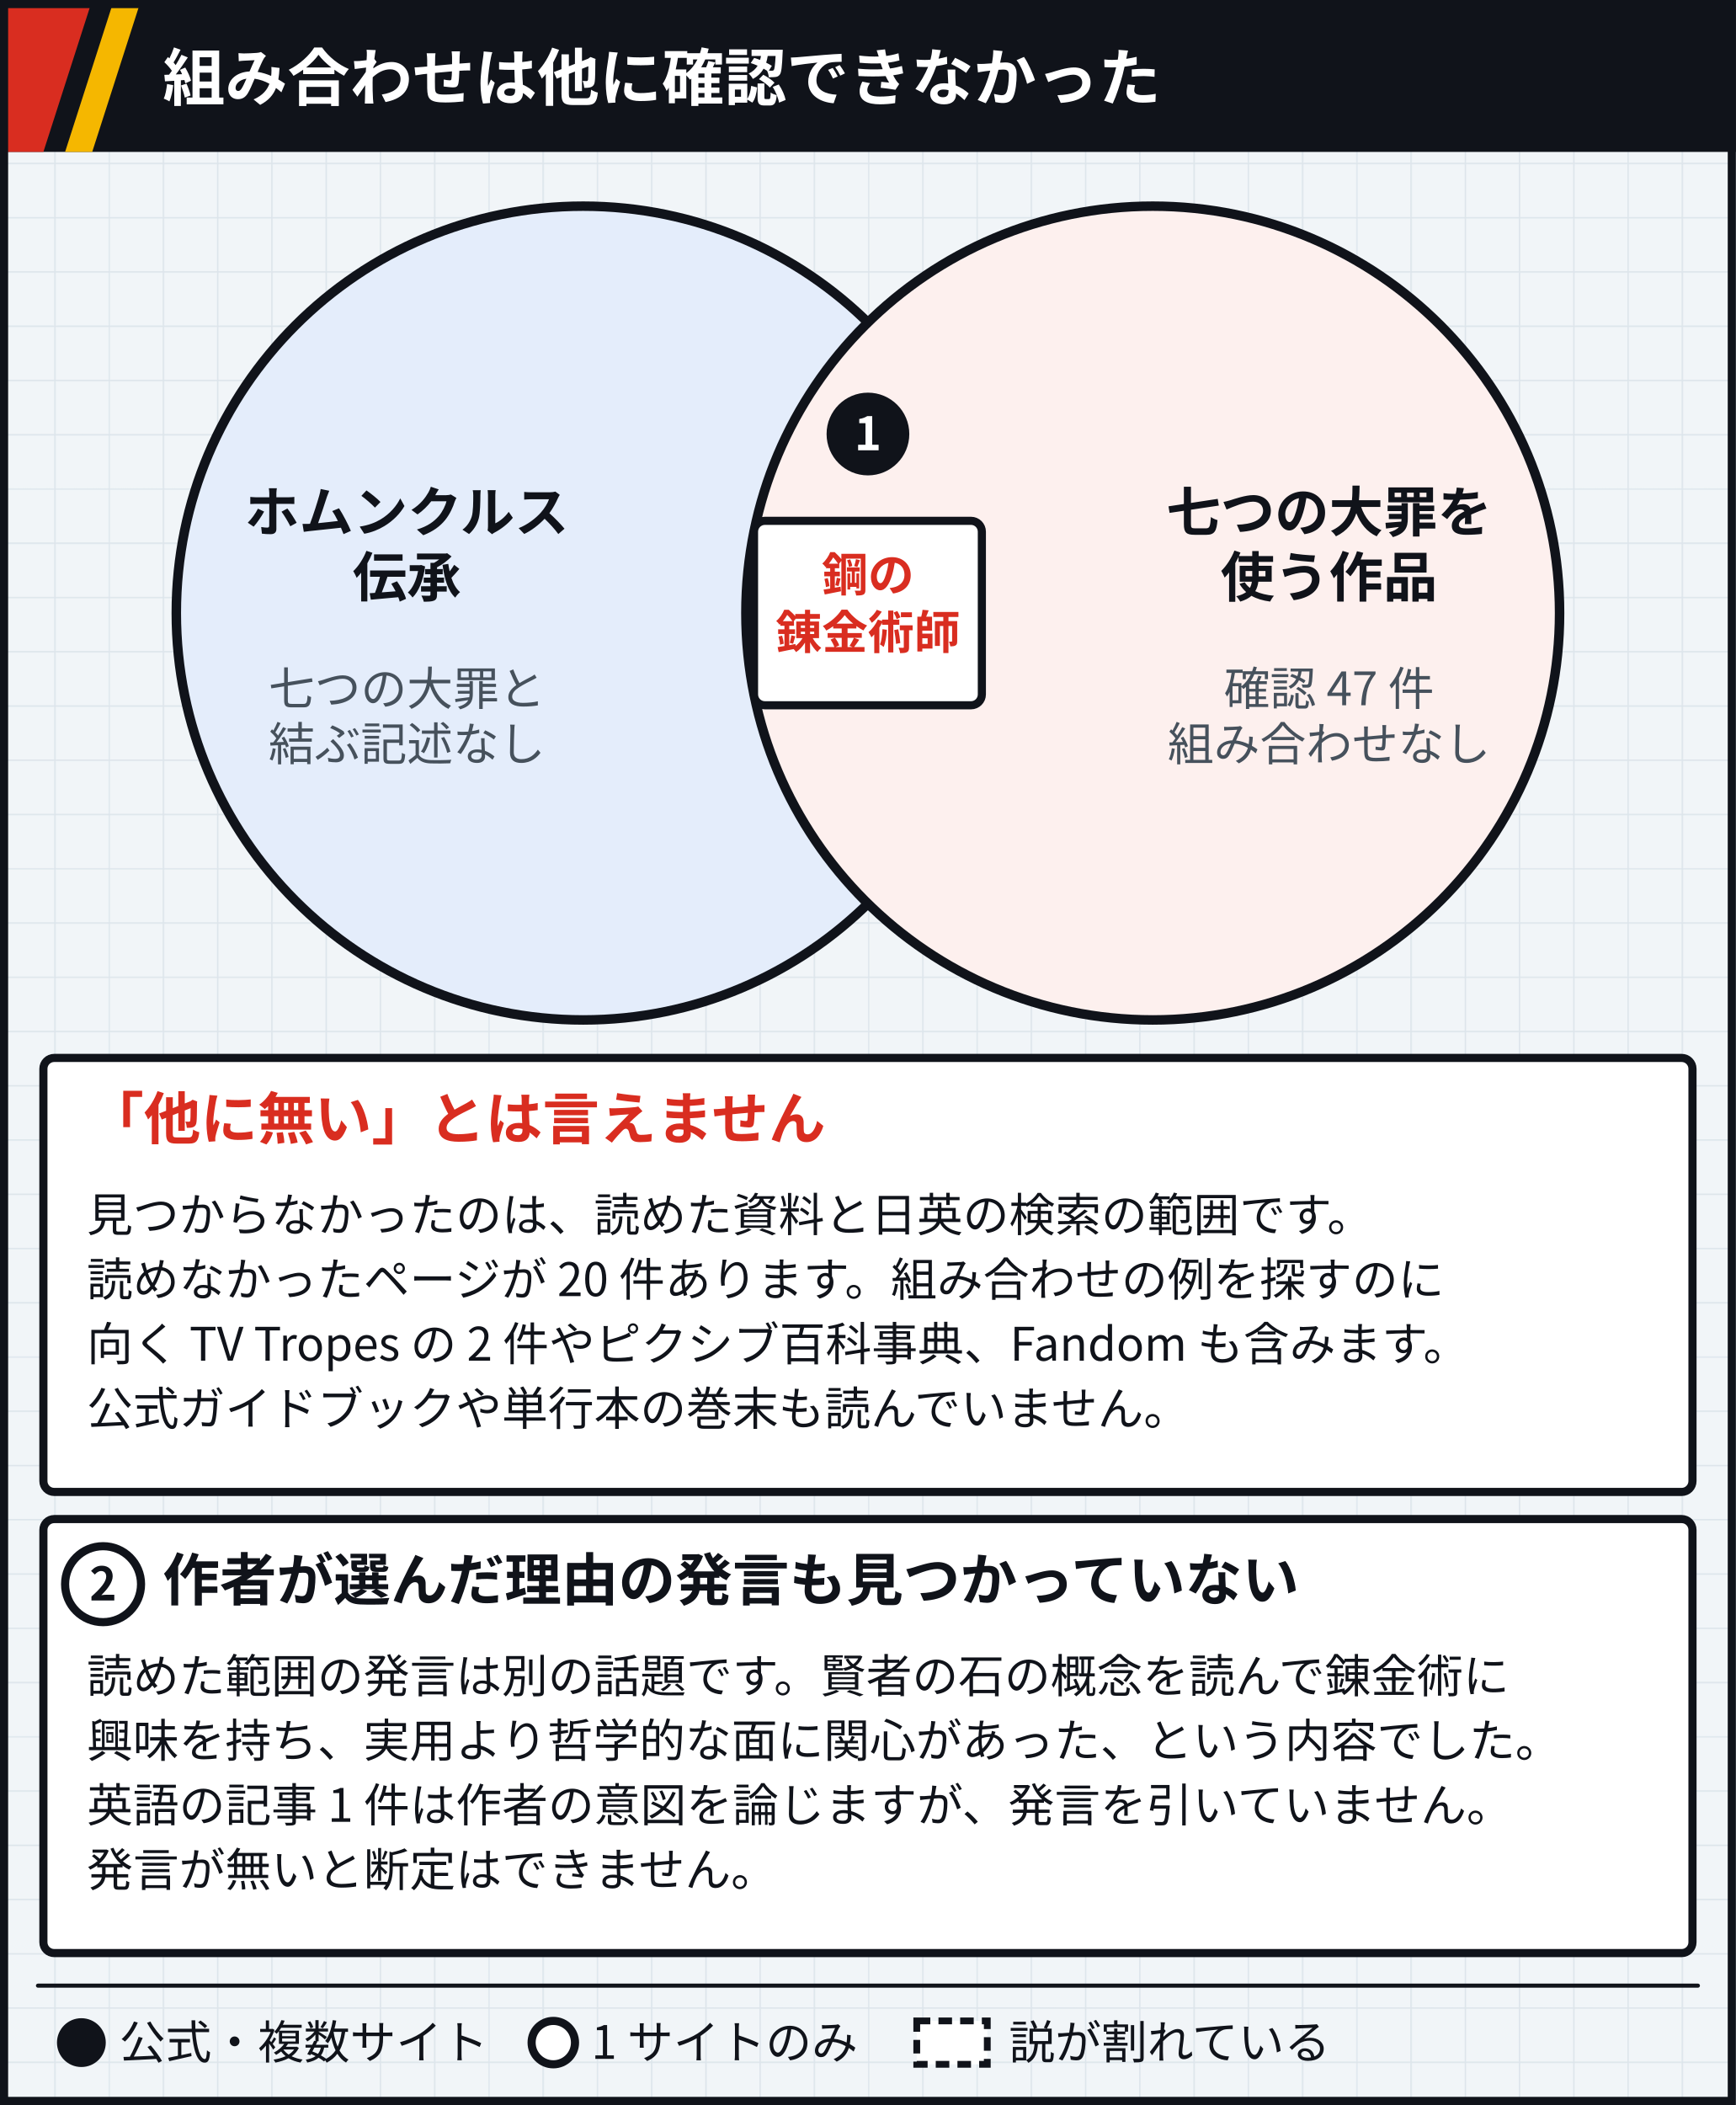
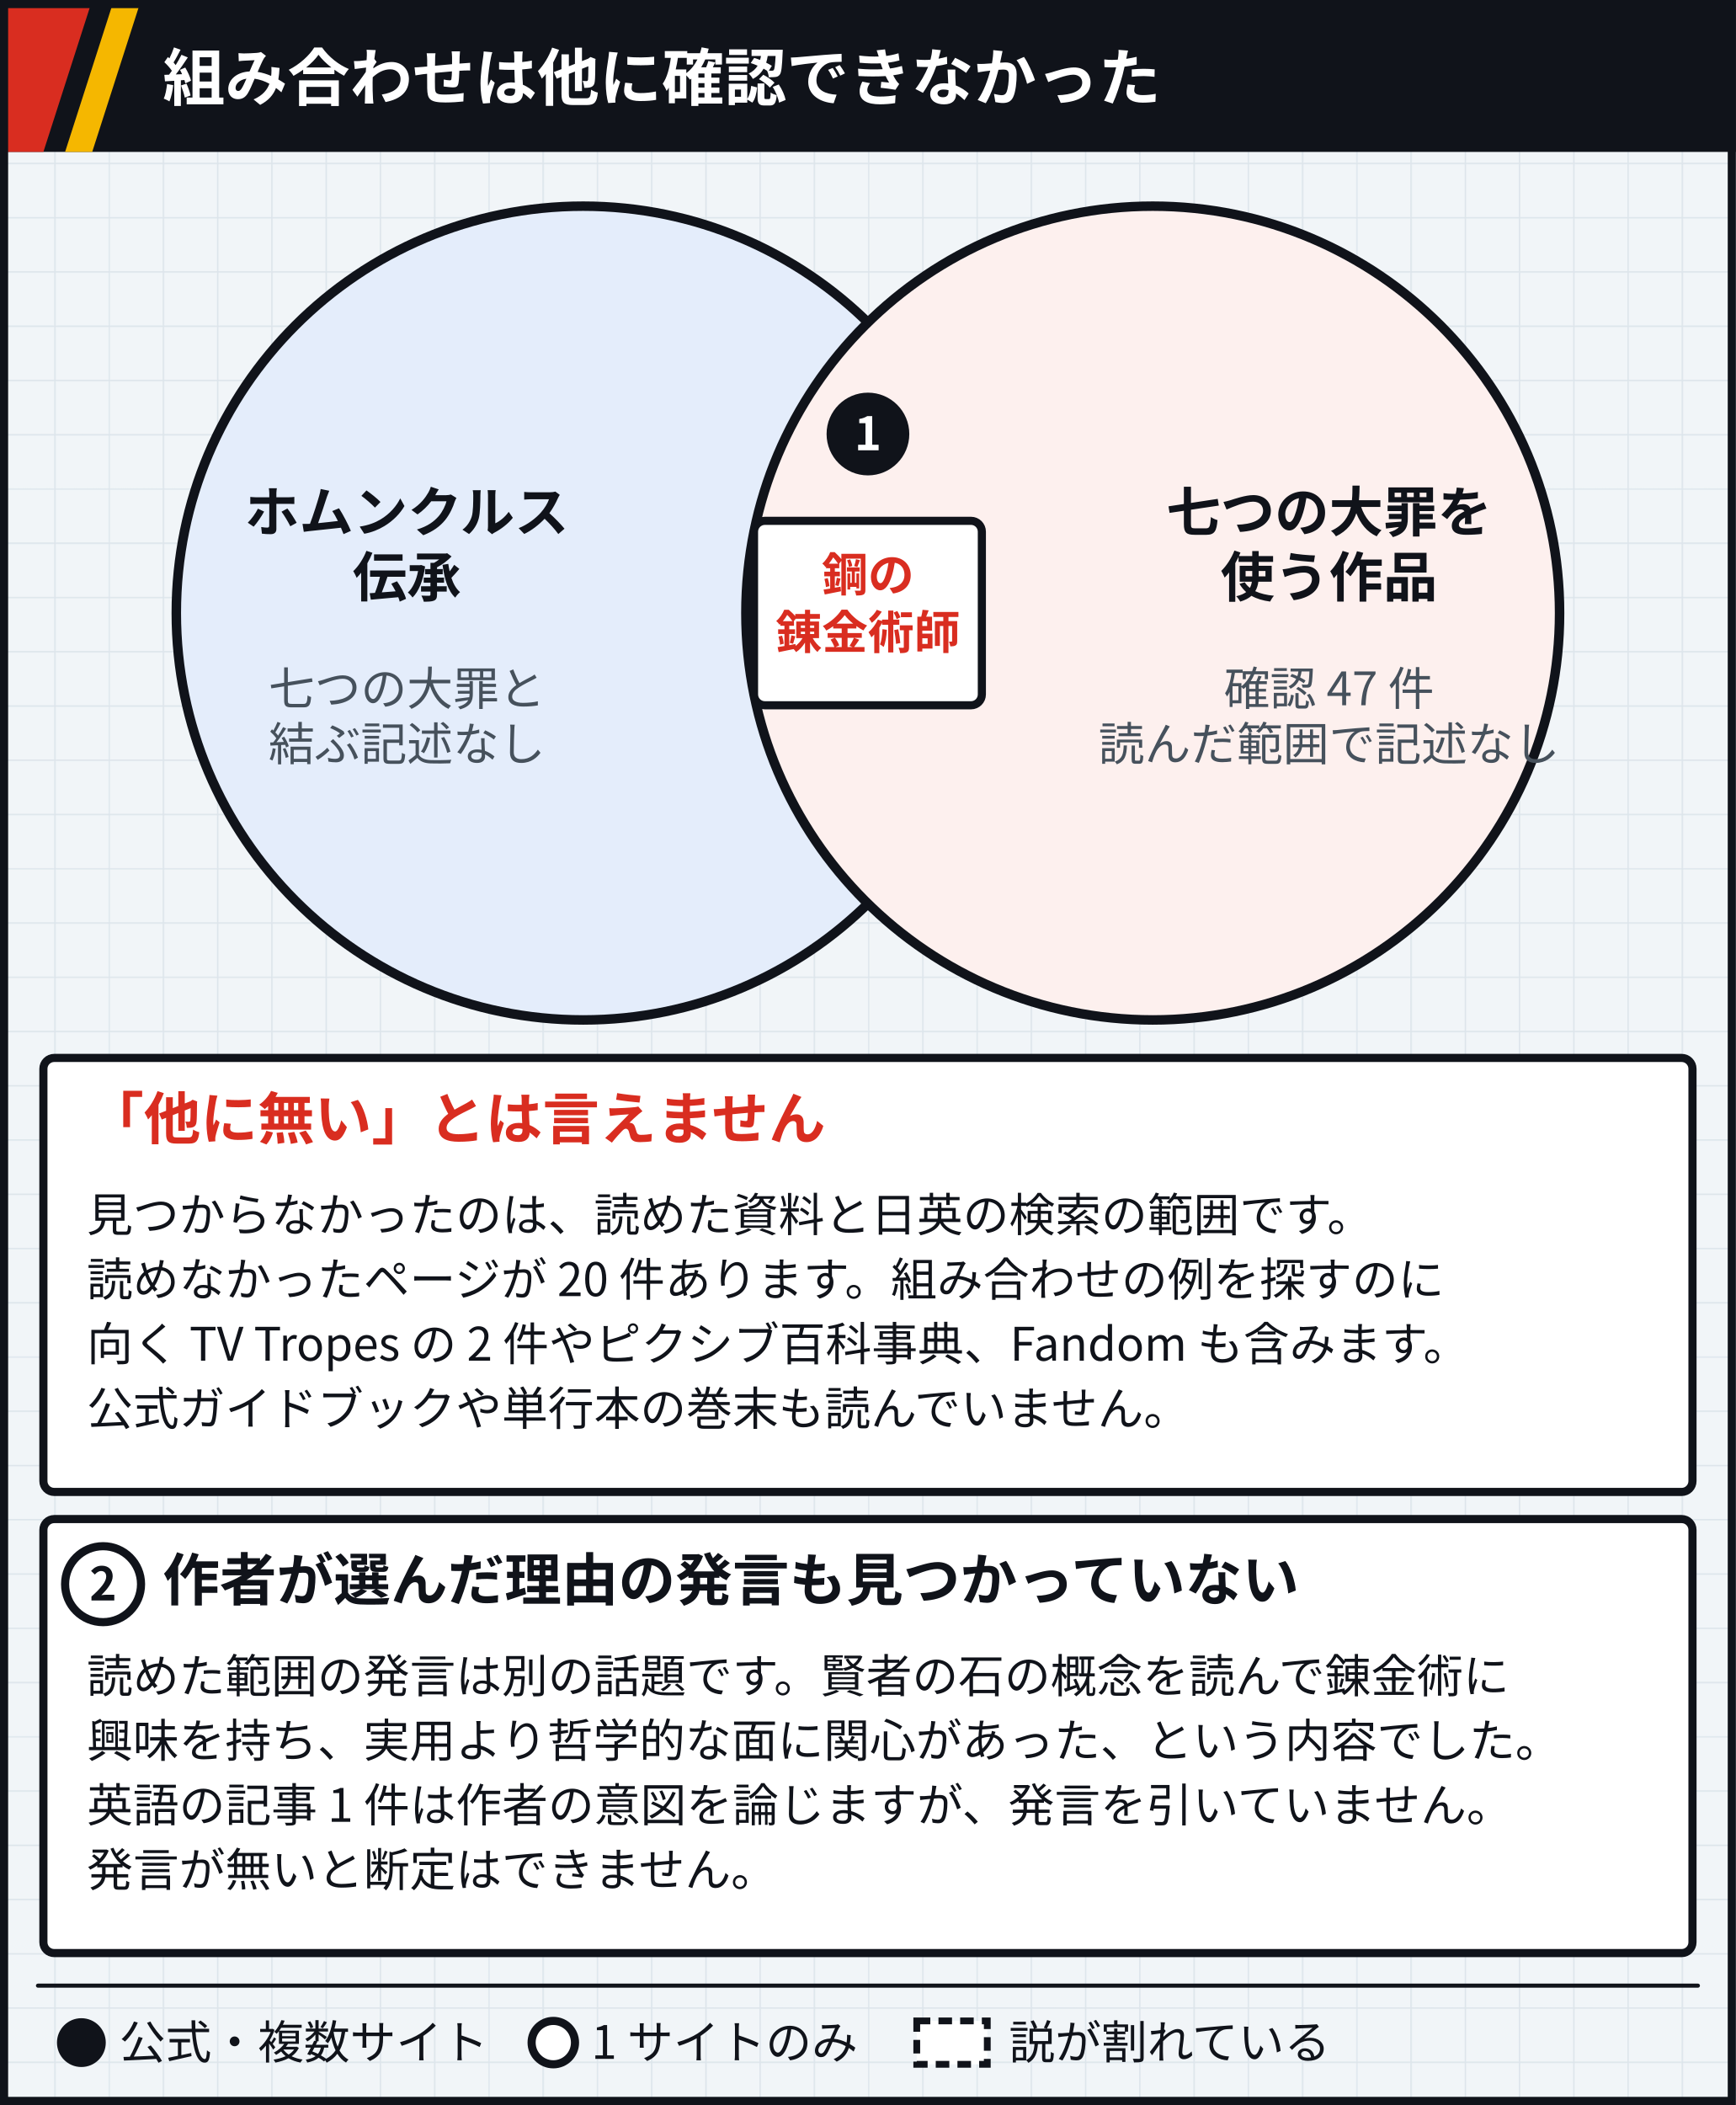
<svg xmlns="http://www.w3.org/2000/svg" data-sources="src-009 src-213 src-214 src-220" xml:lang="ja" viewBox="0 0 640 776" width="640" height="776" role="img" aria-labelledby="sins-combination-title sins-combination-desc" font-family="'Hiragino Sans','Hiragino Kaku Gothic ProN','Yu Gothic','Meiryo','Noto Sans CJK JP','Noto Sans JP',sans-serif">
  <defs>
    <pattern id="sins-combination-grid" width="20" height="20" patternUnits="userSpaceOnUse">
      <path d="M20 0H0V20" fill="none" stroke="#dde5eb" stroke-width="1" />
    </pattern>
  </defs>
  <rect width="640" height="776" fill="#f1f5f8" />
  <rect width="640" height="776" fill="url(#sins-combination-grid)" />
  <rect x="0" y="0" width="640" height="56" fill="#10131a" />
  <polygon points="0,0 34,0 16,56 0,56" fill="#d92d20" />
  <polygon points="42,0 52,0 34,56 24,56" fill="#f5b700" />
  <text x="60" y="37" font-size="23" font-weight="800" fill="#ffffff">組み合わせは他に確認できなかった</text>
  <g data-unreachable="20" data-works="47">
    <circle cx="215.0" cy="226.0" r="150" fill="#e4edfb" stroke="#10131a" stroke-width="3.5" />
    <circle cx="425.0" cy="226.0" r="150" fill="#fdf0ee" stroke="#10131a" stroke-width="3.5" />
    <text x="150" y="196.0" font-size="20" font-weight="800" text-anchor="middle" fill="#10131a">ホムンクルス</text>
    <text x="150" y="220.0" font-size="20" font-weight="800" text-anchor="middle" fill="#10131a">伝承</text>
    <text x="150" y="260.0" font-size="17" font-weight="500" text-anchor="middle" fill="#46515c">七つの大罪と</text>
    <text x="150" y="280.4" font-size="17" font-weight="500" text-anchor="middle" fill="#46515c">結ぶ記述なし</text>
    <text x="490" y="196.0" font-size="20" font-weight="800" text-anchor="middle" fill="#10131a">七つの大罪を</text>
    <text x="490" y="220.0" font-size="20" font-weight="800" text-anchor="middle" fill="#10131a">使う作品</text>
    <text x="490" y="260.0" font-size="17" font-weight="500" text-anchor="middle" fill="#46515c">確認 47 件</text>
-     <text x="490" y="280.4" font-size="17" font-weight="500" text-anchor="middle" fill="#46515c">組み合わせなし</text>
+     <text x="490" y="280.4" font-size="17" font-weight="500" text-anchor="middle" fill="#46515c">読んだ範囲で記述なし</text>
    <rect x="278" y="192" width="84" height="68" rx="4" fill="#ffffff" stroke="#10131a" stroke-width="3" />
    <text x="320" y="218.0" font-size="17" font-weight="800" text-anchor="middle" fill="#d92d20">鋼の</text>
    <text x="320" y="239.25" font-size="17" font-weight="800" text-anchor="middle" fill="#d92d20">錬金術師</text>
    <circle cx="320.0" cy="160.0" r="14" fill="#10131a" stroke="#10131a" stroke-width="2.5" />
    <text x="320" y="166" font-size="17" font-weight="800" text-anchor="middle" fill="#ffffff">1</text>
    <rect x="16" y="390" width="608" height="160" rx="4" fill="#ffffff" stroke="#10131a" stroke-width="3" />
    <text x="32" y="420" font-size="21" font-weight="800" text-anchor="start" fill="#d92d20">「他に無い」とは言えません</text>
    <text x="32" y="454.0" font-size="17" font-weight="500" text-anchor="start" fill="#10131a">見つからなかったのは、読めた資料と日英の検索の範囲です。</text>
    <text x="32" y="477.8" font-size="17" font-weight="500" text-anchor="start" fill="#10131a">読めなかったページが 20 件あります。組み合わせの例を探すのに</text>
    <text x="32" y="501.6" font-size="17" font-weight="500" text-anchor="start" fill="#10131a">向く TV Tropes の 2 件やピクシブ百科事典、Fandom も含みます。</text>
    <text x="32" y="525.4" font-size="17" font-weight="500" text-anchor="start" fill="#10131a">公式ガイドブックや単行本の巻末も読んでいません。</text>
    <rect x="16" y="560" width="608" height="160" rx="4" fill="#ffffff" stroke="#10131a" stroke-width="3" />
    <circle cx="38.0" cy="584.0" r="14" fill="#ffffff" stroke="#10131a" stroke-width="3" />
    <text x="38" y="590" font-size="17" font-weight="800" text-anchor="middle" fill="#10131a">2</text>
    <text x="60" y="590" font-size="21" font-weight="800" text-anchor="start" fill="#10131a">作者が選んだ理由の発言も見つかっていない</text>
    <text x="32" y="624.0" font-size="17" font-weight="500" text-anchor="start" fill="#10131a">読めた範囲の発言は別の話題です。賢者の石の概念を読んで錬金術に</text>
    <text x="32" y="647.8" font-size="17" font-weight="500" text-anchor="start" fill="#10131a">興味を持ち、実用より哲学的な面に関心があった、という内容でした。</text>
    <text x="32" y="671.6" font-size="17" font-weight="500" text-anchor="start" fill="#10131a">英語の記事 1 件は作者の意図を論じますが、発言を引いていません。</text>
    <text x="32" y="695.4" font-size="17" font-weight="500" text-anchor="start" fill="#10131a">発言が無いと断定はできません。</text>
  </g>
  <line x1="14.0" y1="732.0" x2="626.0" y2="732.0" stroke="#10131a" stroke-width="1.5" stroke-linecap="round" />
  <circle cx="30.0" cy="753.0" r="8" fill="#10131a" stroke="#10131a" stroke-width="2" />
  <text x="44" y="759" font-size="17" font-weight="500" text-anchor="start" fill="#10131a">公式・複数サイト</text>
  <circle cx="204.0" cy="753.0" r="8" fill="#ffffff" stroke="#10131a" stroke-width="3" />
  <text x="218" y="759" font-size="17" font-weight="500" text-anchor="start" fill="#10131a">1 サイトのみ</text>
  <rect x="338" y="745" width="26" height="16" rx="0" fill="#ffffff" stroke="#10131a" stroke-width="2.5" stroke-dasharray="5,3" />
  <text x="372" y="759" font-size="17" font-weight="500" text-anchor="start" fill="#10131a">説が割れている</text>
  <rect x="1.5" y="1.5" width="637" height="773" fill="none" stroke="#10131a" stroke-width="3" />
</svg>
